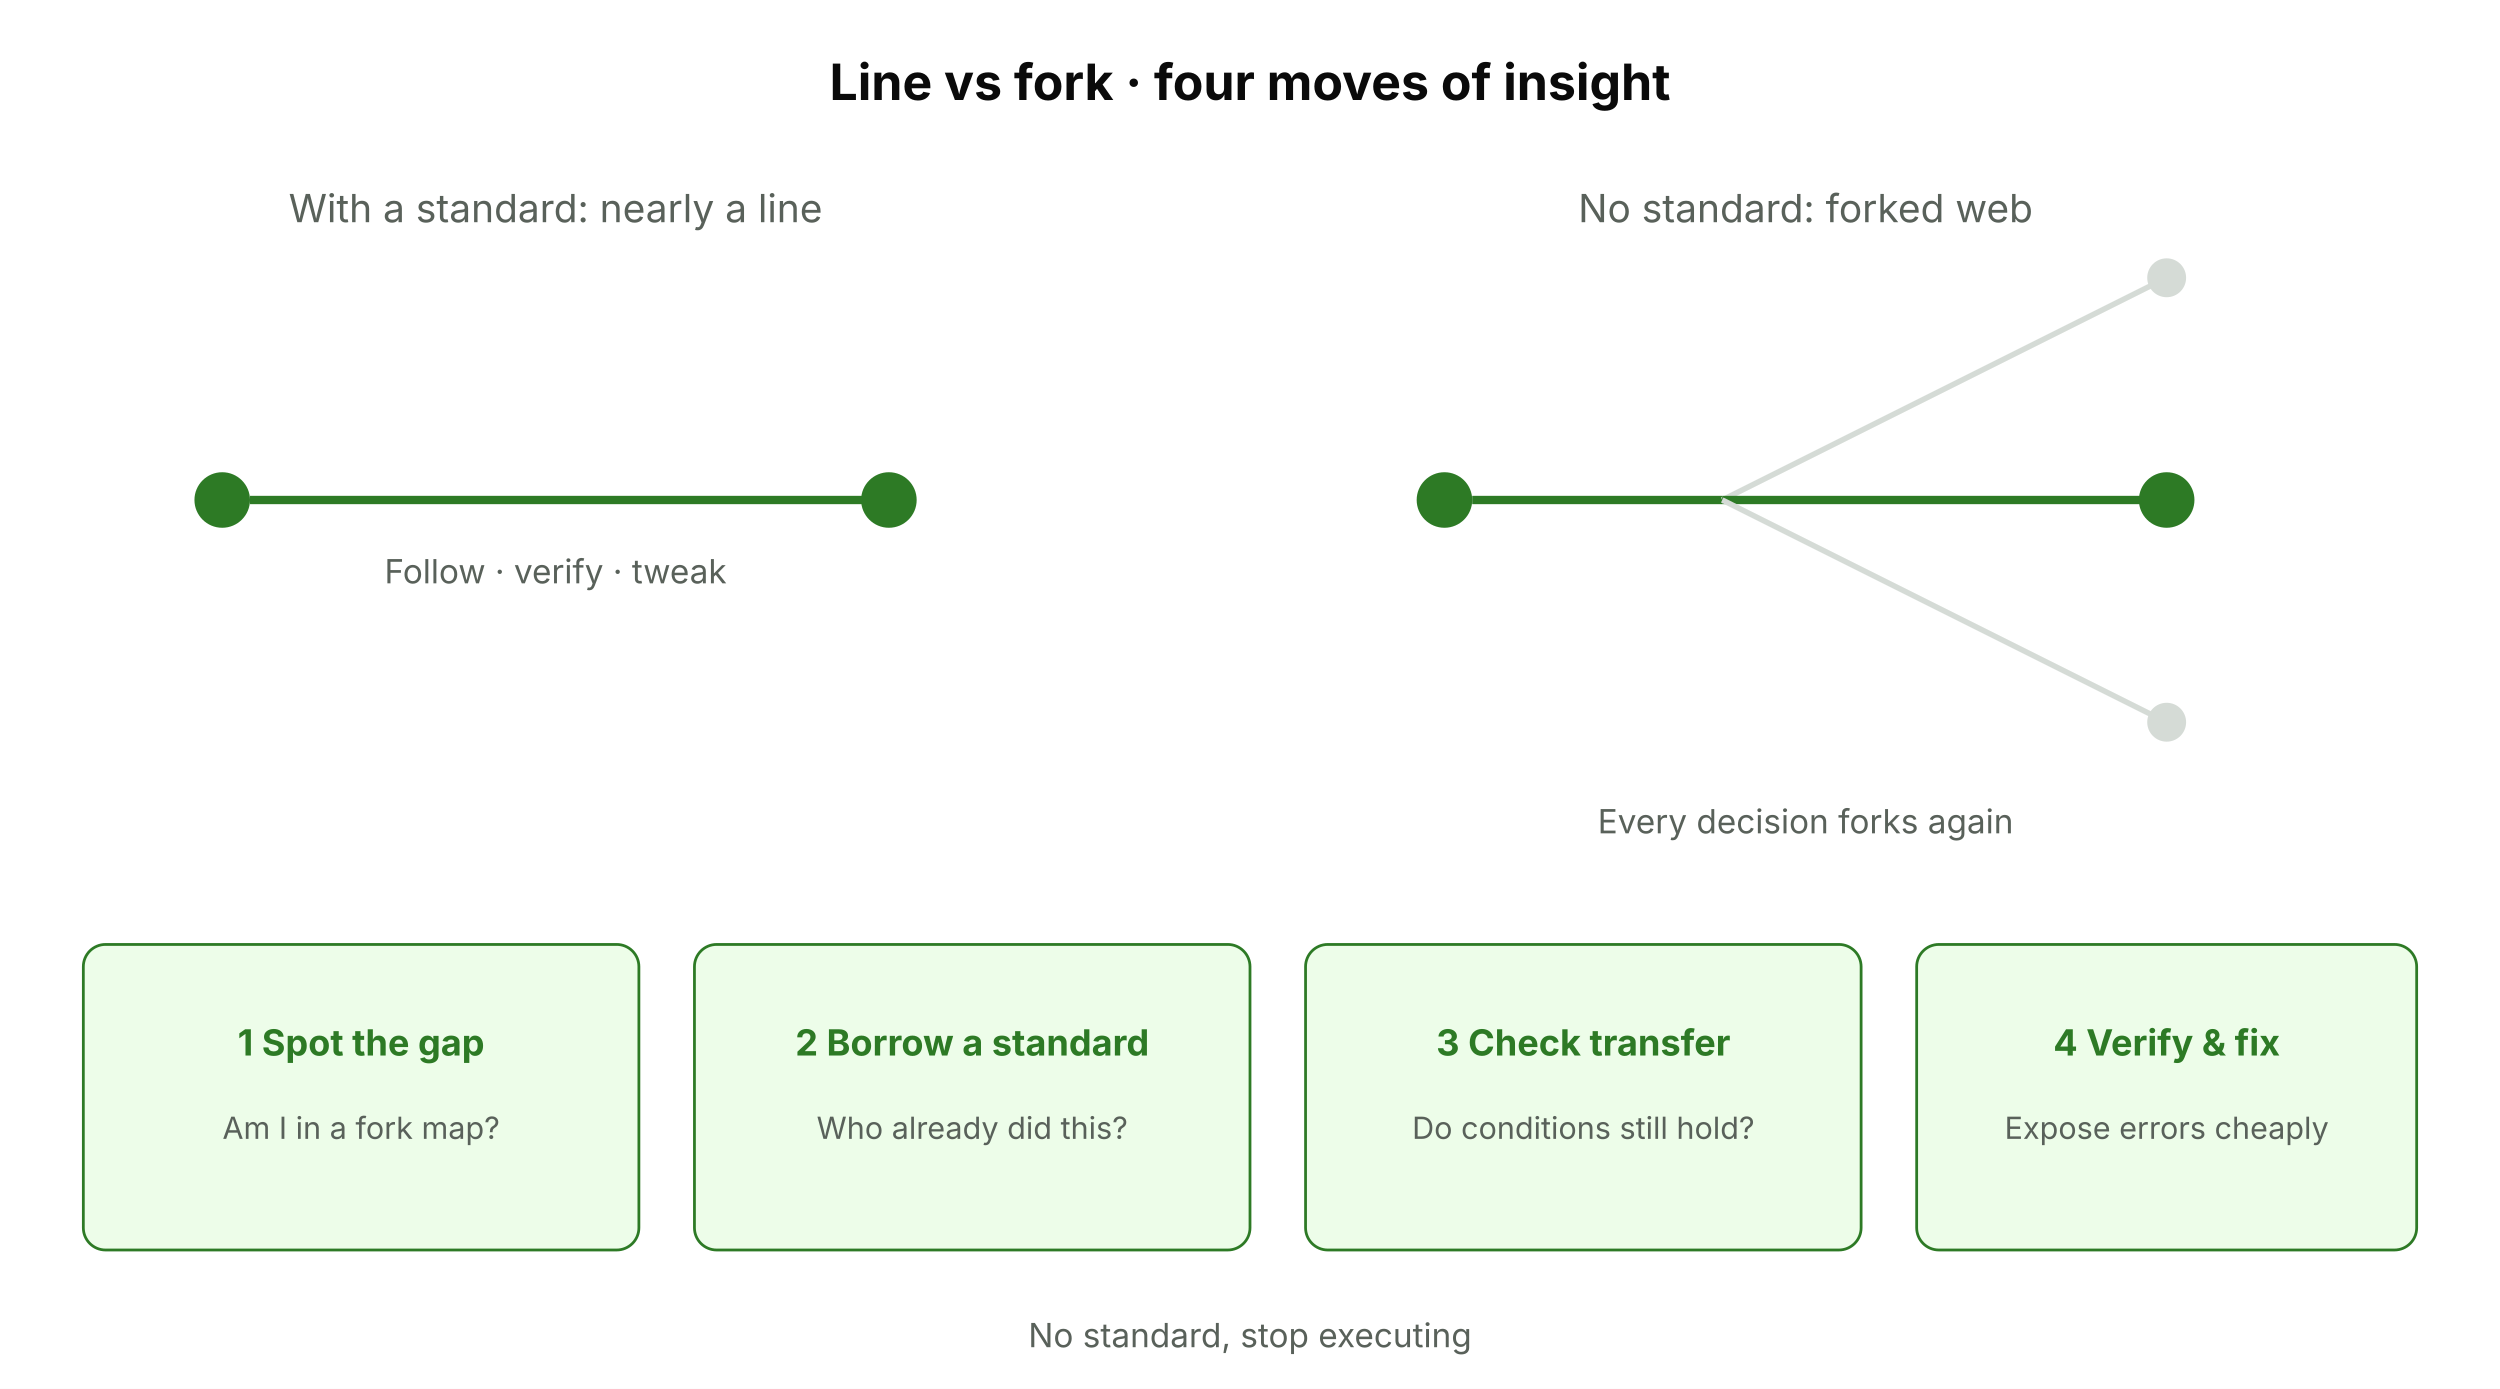
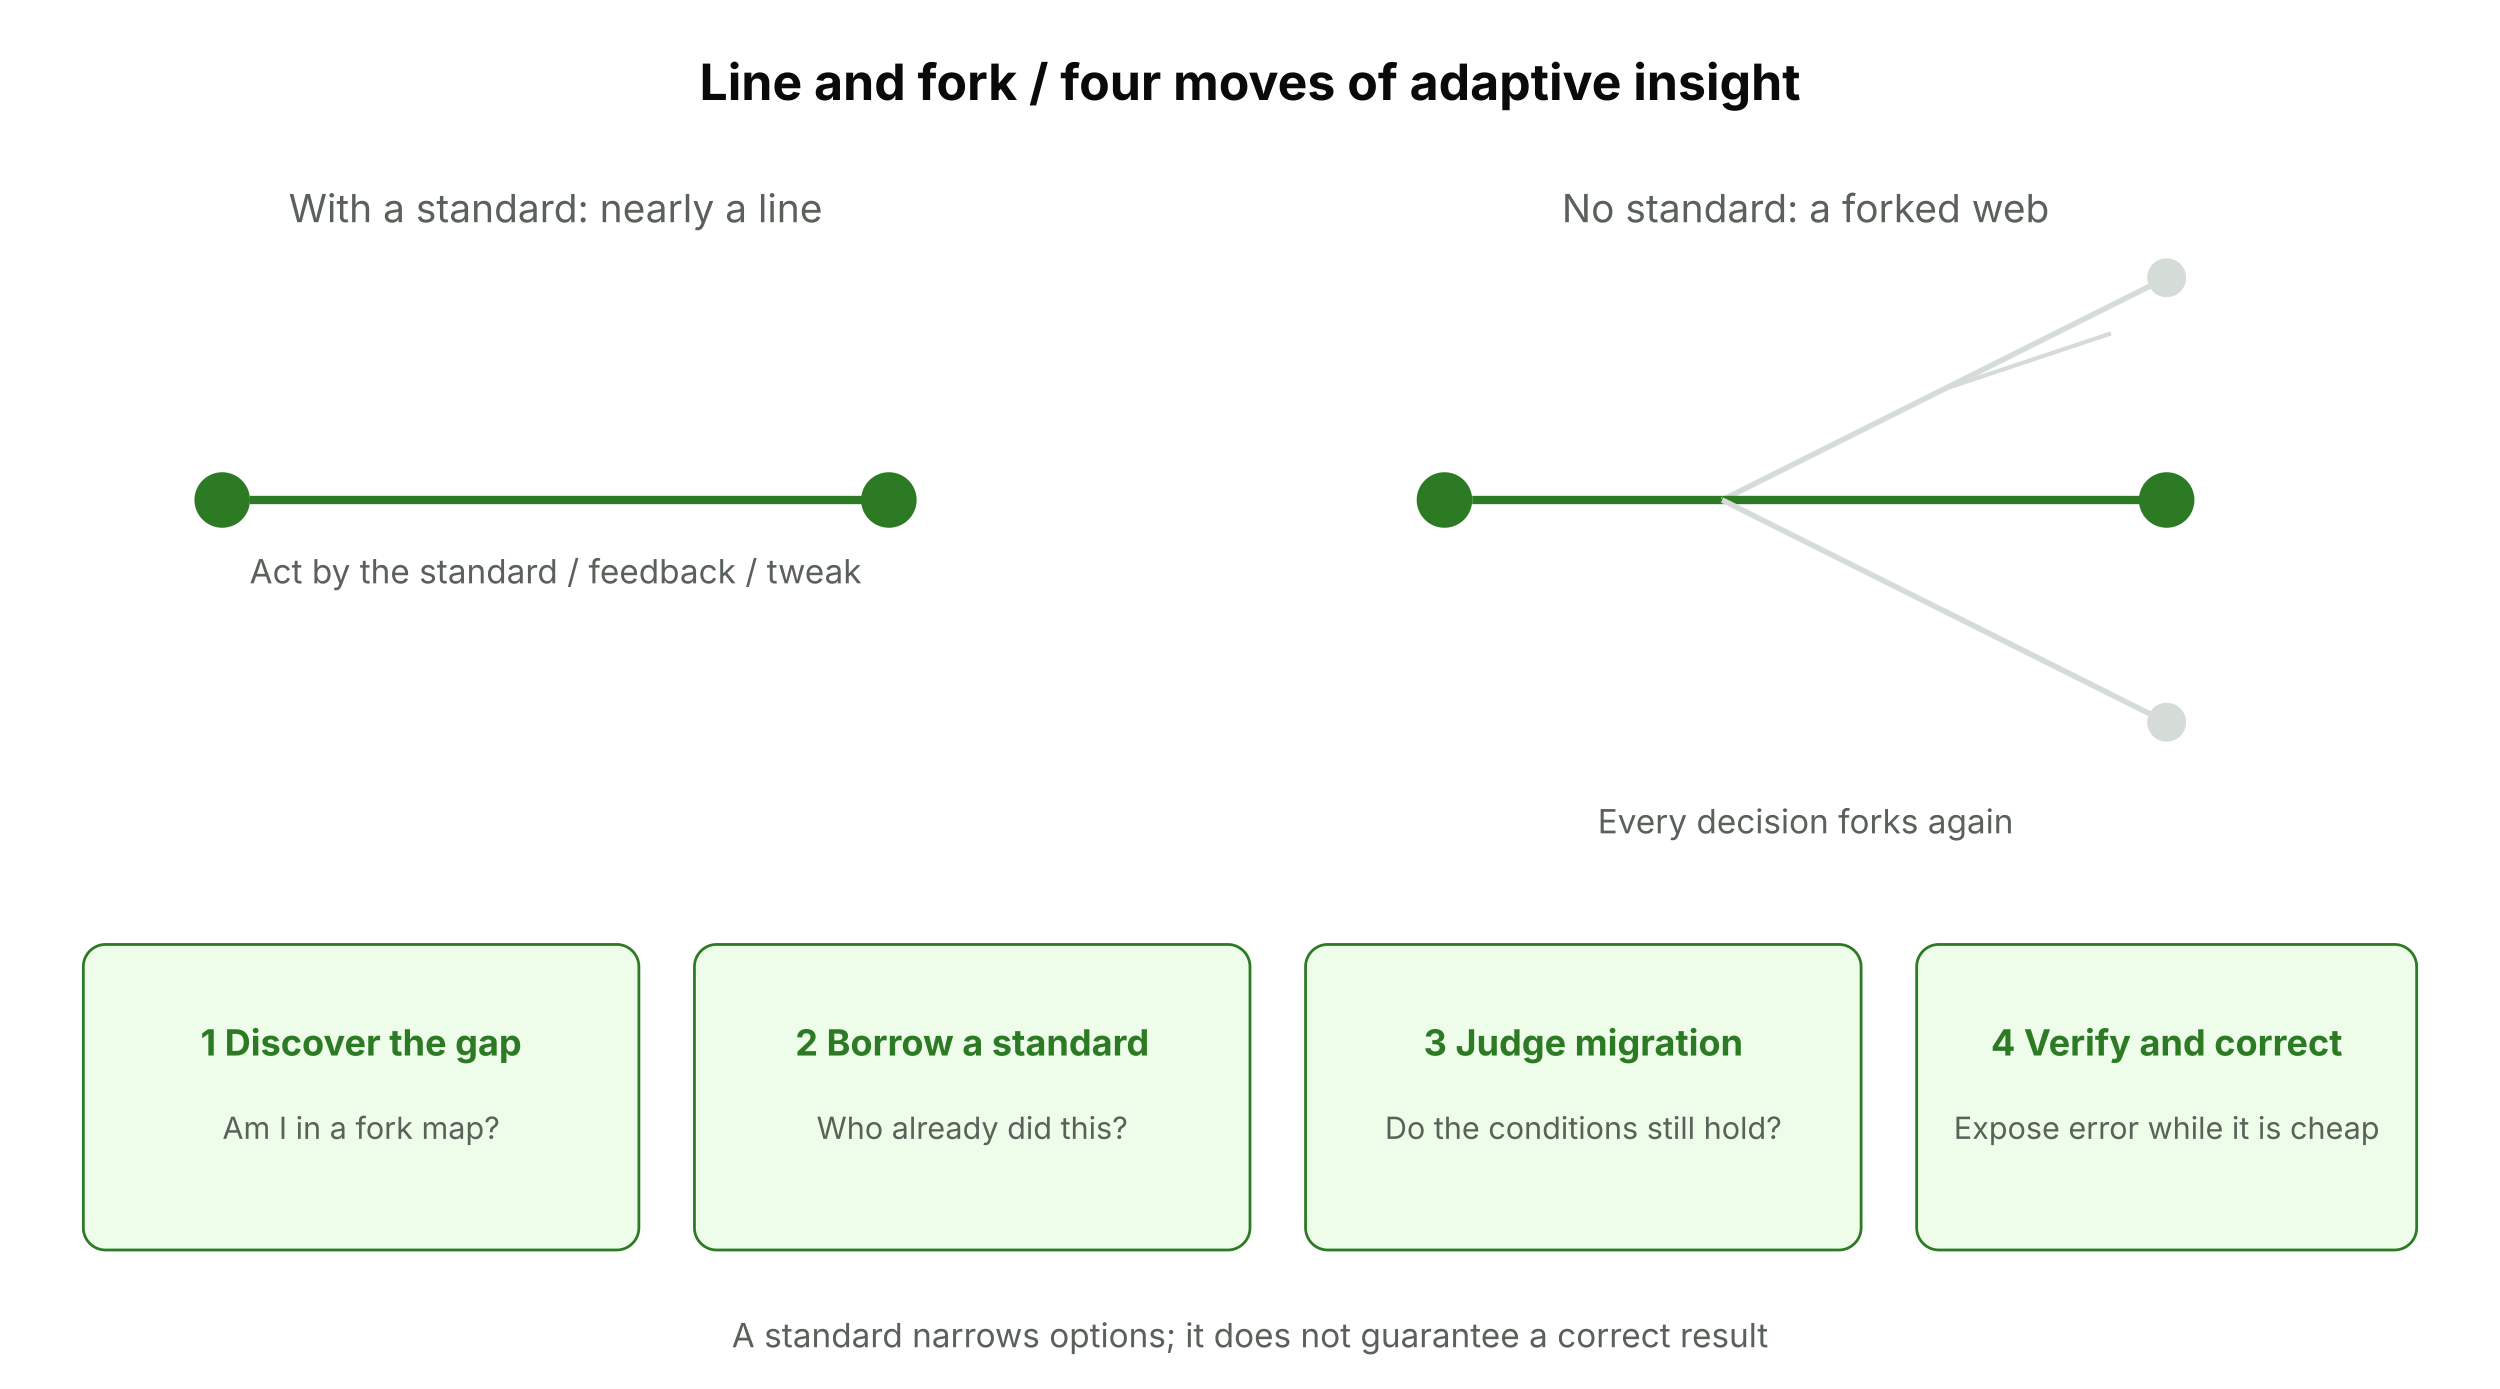
<svg xmlns="http://www.w3.org/2000/svg" viewBox="0 0 900 500" role="img">
  <rect width="900" height="500" fill="#fff" />
-   <text x="450" y="36" text-anchor="middle" font-family="Inter, system-ui, sans-serif" font-size="18" font-weight="700" fill="#0a0a0a">Line vs fork · four moves of insight</text>
+   <text x="450" y="36" text-anchor="middle" font-family="Inter, system-ui, sans-serif" font-size="18" font-weight="700" fill="#0a0a0a">Line and fork / four moves of adaptive insight</text>
  <text x="200" y="80" text-anchor="middle" font-family="Inter, system-ui, sans-serif" font-size="14" fill="#59615a">With a standard: nearly a line</text>
  <circle cx="80" cy="180" r="10" fill="#2d7a25" />
  <line x1="90" y1="180" x2="320" y2="180" stroke="#2d7a25" stroke-width="3" />
  <circle cx="320" cy="180" r="10" fill="#2d7a25" />
-   <text x="200" y="210" text-anchor="middle" font-family="Inter, system-ui, sans-serif" font-size="12" fill="#59615a">Follow · verify · tweak</text>
-   <text x="650" y="80" text-anchor="middle" font-family="Inter, system-ui, sans-serif" font-size="14" fill="#59615a">No standard: forked web</text>
+   <text x="200" y="210" text-anchor="middle" font-family="Inter, system-ui, sans-serif" font-size="12" fill="#59615a">Act by the standard / feedback / tweak</text>
+   <text x="650" y="80" text-anchor="middle" font-family="Inter, system-ui, sans-serif" font-size="14" fill="#59615a">No standard: a forked web</text>
  <circle cx="520" cy="180" r="10" fill="#2d7a25" />
  <line x1="530" y1="180" x2="620" y2="180" stroke="#2d7a25" stroke-width="3" />
  <line x1="620" y1="180" x2="780" y2="100" stroke="#d5dbd6" stroke-width="2" />
  <line x1="620" y1="180" x2="780" y2="180" stroke="#2d7a25" stroke-width="3" />
  <line x1="620" y1="180" x2="780" y2="260" stroke="#d5dbd6" stroke-width="2" />
+   <line x1="700" y1="140" x2="760" y2="120" stroke="#d5dbd6" stroke-width="1.5" />
+   <line x1="700" y1="220" x2="760" y2="250" stroke="#d5dbd6" stroke-width="1.5" />
  <circle cx="780" cy="100" r="7" fill="#d5dbd6" />
  <circle cx="780" cy="180" r="10" fill="#2d7a25" />
  <circle cx="780" cy="260" r="7" fill="#d5dbd6" />
  <text x="650" y="300" text-anchor="middle" font-family="Inter, system-ui, sans-serif" font-size="12" fill="#59615a">Every decision forks again</text>
  <g font-family="Inter, system-ui, sans-serif">
    <rect x="30" y="340" width="200" height="110" rx="8" fill="#6bed4a" fill-opacity="0.12" stroke="#2d7a25" />
-     <text x="130" y="380" text-anchor="middle" font-size="13" font-weight="700" fill="#2d7a25">1 Spot the gap</text>
+     <text x="130" y="380" text-anchor="middle" font-size="13" font-weight="700" fill="#2d7a25">1 Discover the gap</text>
    <text x="130" y="410" text-anchor="middle" font-size="11" fill="#59615a">Am I in a fork map?</text>
    <rect x="250" y="340" width="200" height="110" rx="8" fill="#6bed4a" fill-opacity="0.12" stroke="#2d7a25" />
    <text x="350" y="380" text-anchor="middle" font-size="13" font-weight="700" fill="#2d7a25">2 Borrow a standard</text>
    <text x="350" y="410" text-anchor="middle" font-size="11" fill="#59615a">Who already did this?</text>
    <rect x="470" y="340" width="200" height="110" rx="8" fill="#6bed4a" fill-opacity="0.12" stroke="#2d7a25" />
-     <text x="570" y="380" text-anchor="middle" font-size="13" font-weight="700" fill="#2d7a25">3 Check transfer</text>
-     <text x="570" y="410" text-anchor="middle" font-size="11" fill="#59615a">Do conditions still hold?</text>
+     <text x="570" y="380" text-anchor="middle" font-size="13" font-weight="700" fill="#2d7a25">3 Judge migration</text>
+     <text x="570" y="410" text-anchor="middle" font-size="11" fill="#59615a">Do the conditions still hold?</text>
    <rect x="690" y="340" width="180" height="110" rx="8" fill="#6bed4a" fill-opacity="0.12" stroke="#2d7a25" />
-     <text x="780" y="380" text-anchor="middle" font-size="13" font-weight="700" fill="#2d7a25">4 Verify &amp; fix</text>
-     <text x="780" y="410" text-anchor="middle" font-size="11" fill="#59615a">Expose errors cheaply</text>
+     <text x="780" y="380" text-anchor="middle" font-size="13" font-weight="700" fill="#2d7a25">4 Verify and correct</text>
+     <text x="780" y="410" text-anchor="middle" font-size="11" fill="#59615a">Expose error while it is cheap</text>
  </g>
-   <text x="450" y="485" text-anchor="middle" font-family="Inter, system-ui, sans-serif" font-size="12" fill="#59615a">No standard, stop executing</text>
+   <text x="450" y="485" text-anchor="middle" font-family="Inter, system-ui, sans-serif" font-size="12" fill="#59615a">A standard narrows options; it does not guarantee a correct result</text>
</svg>
